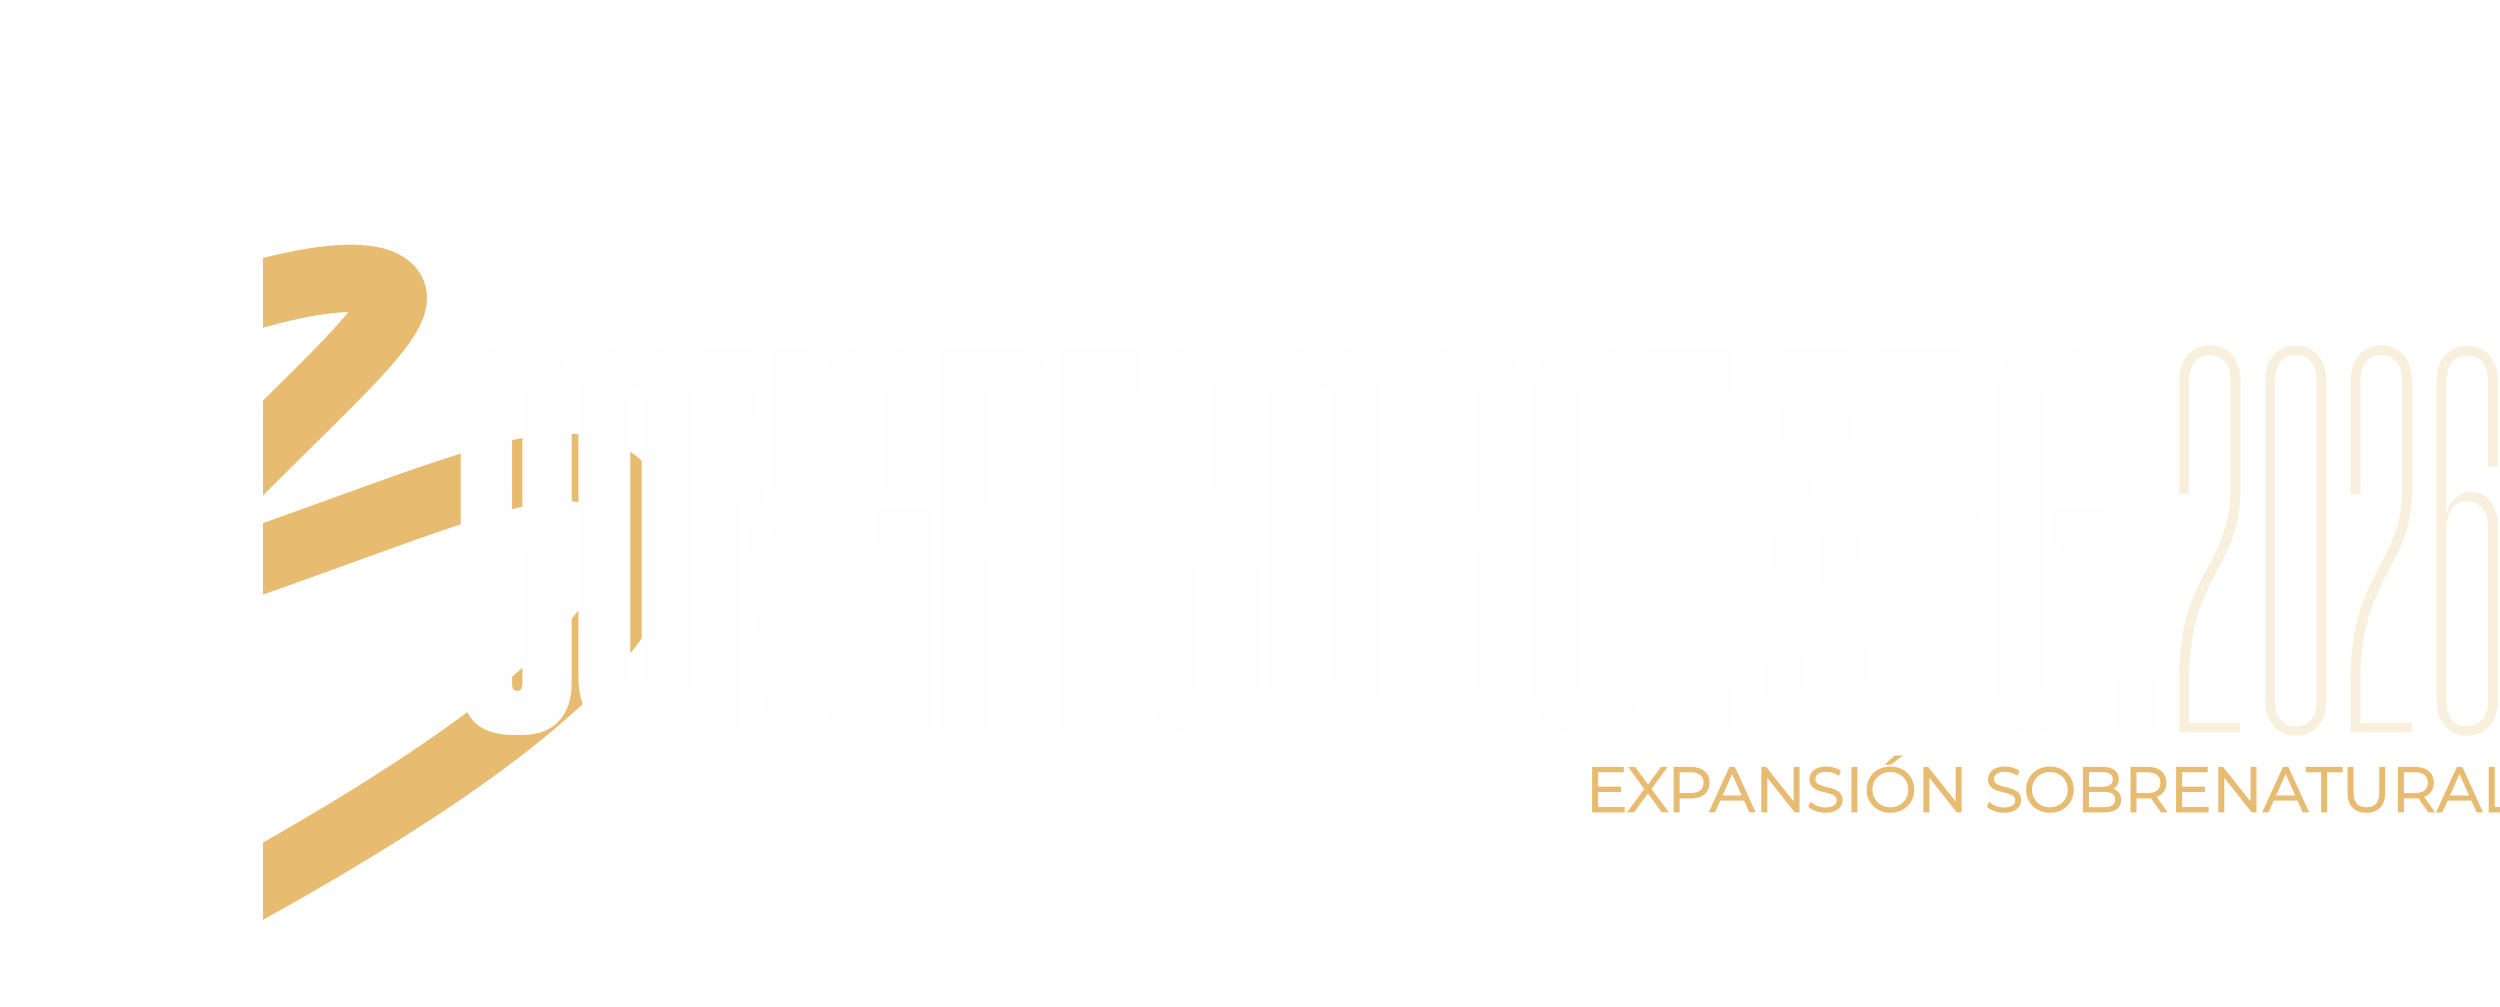
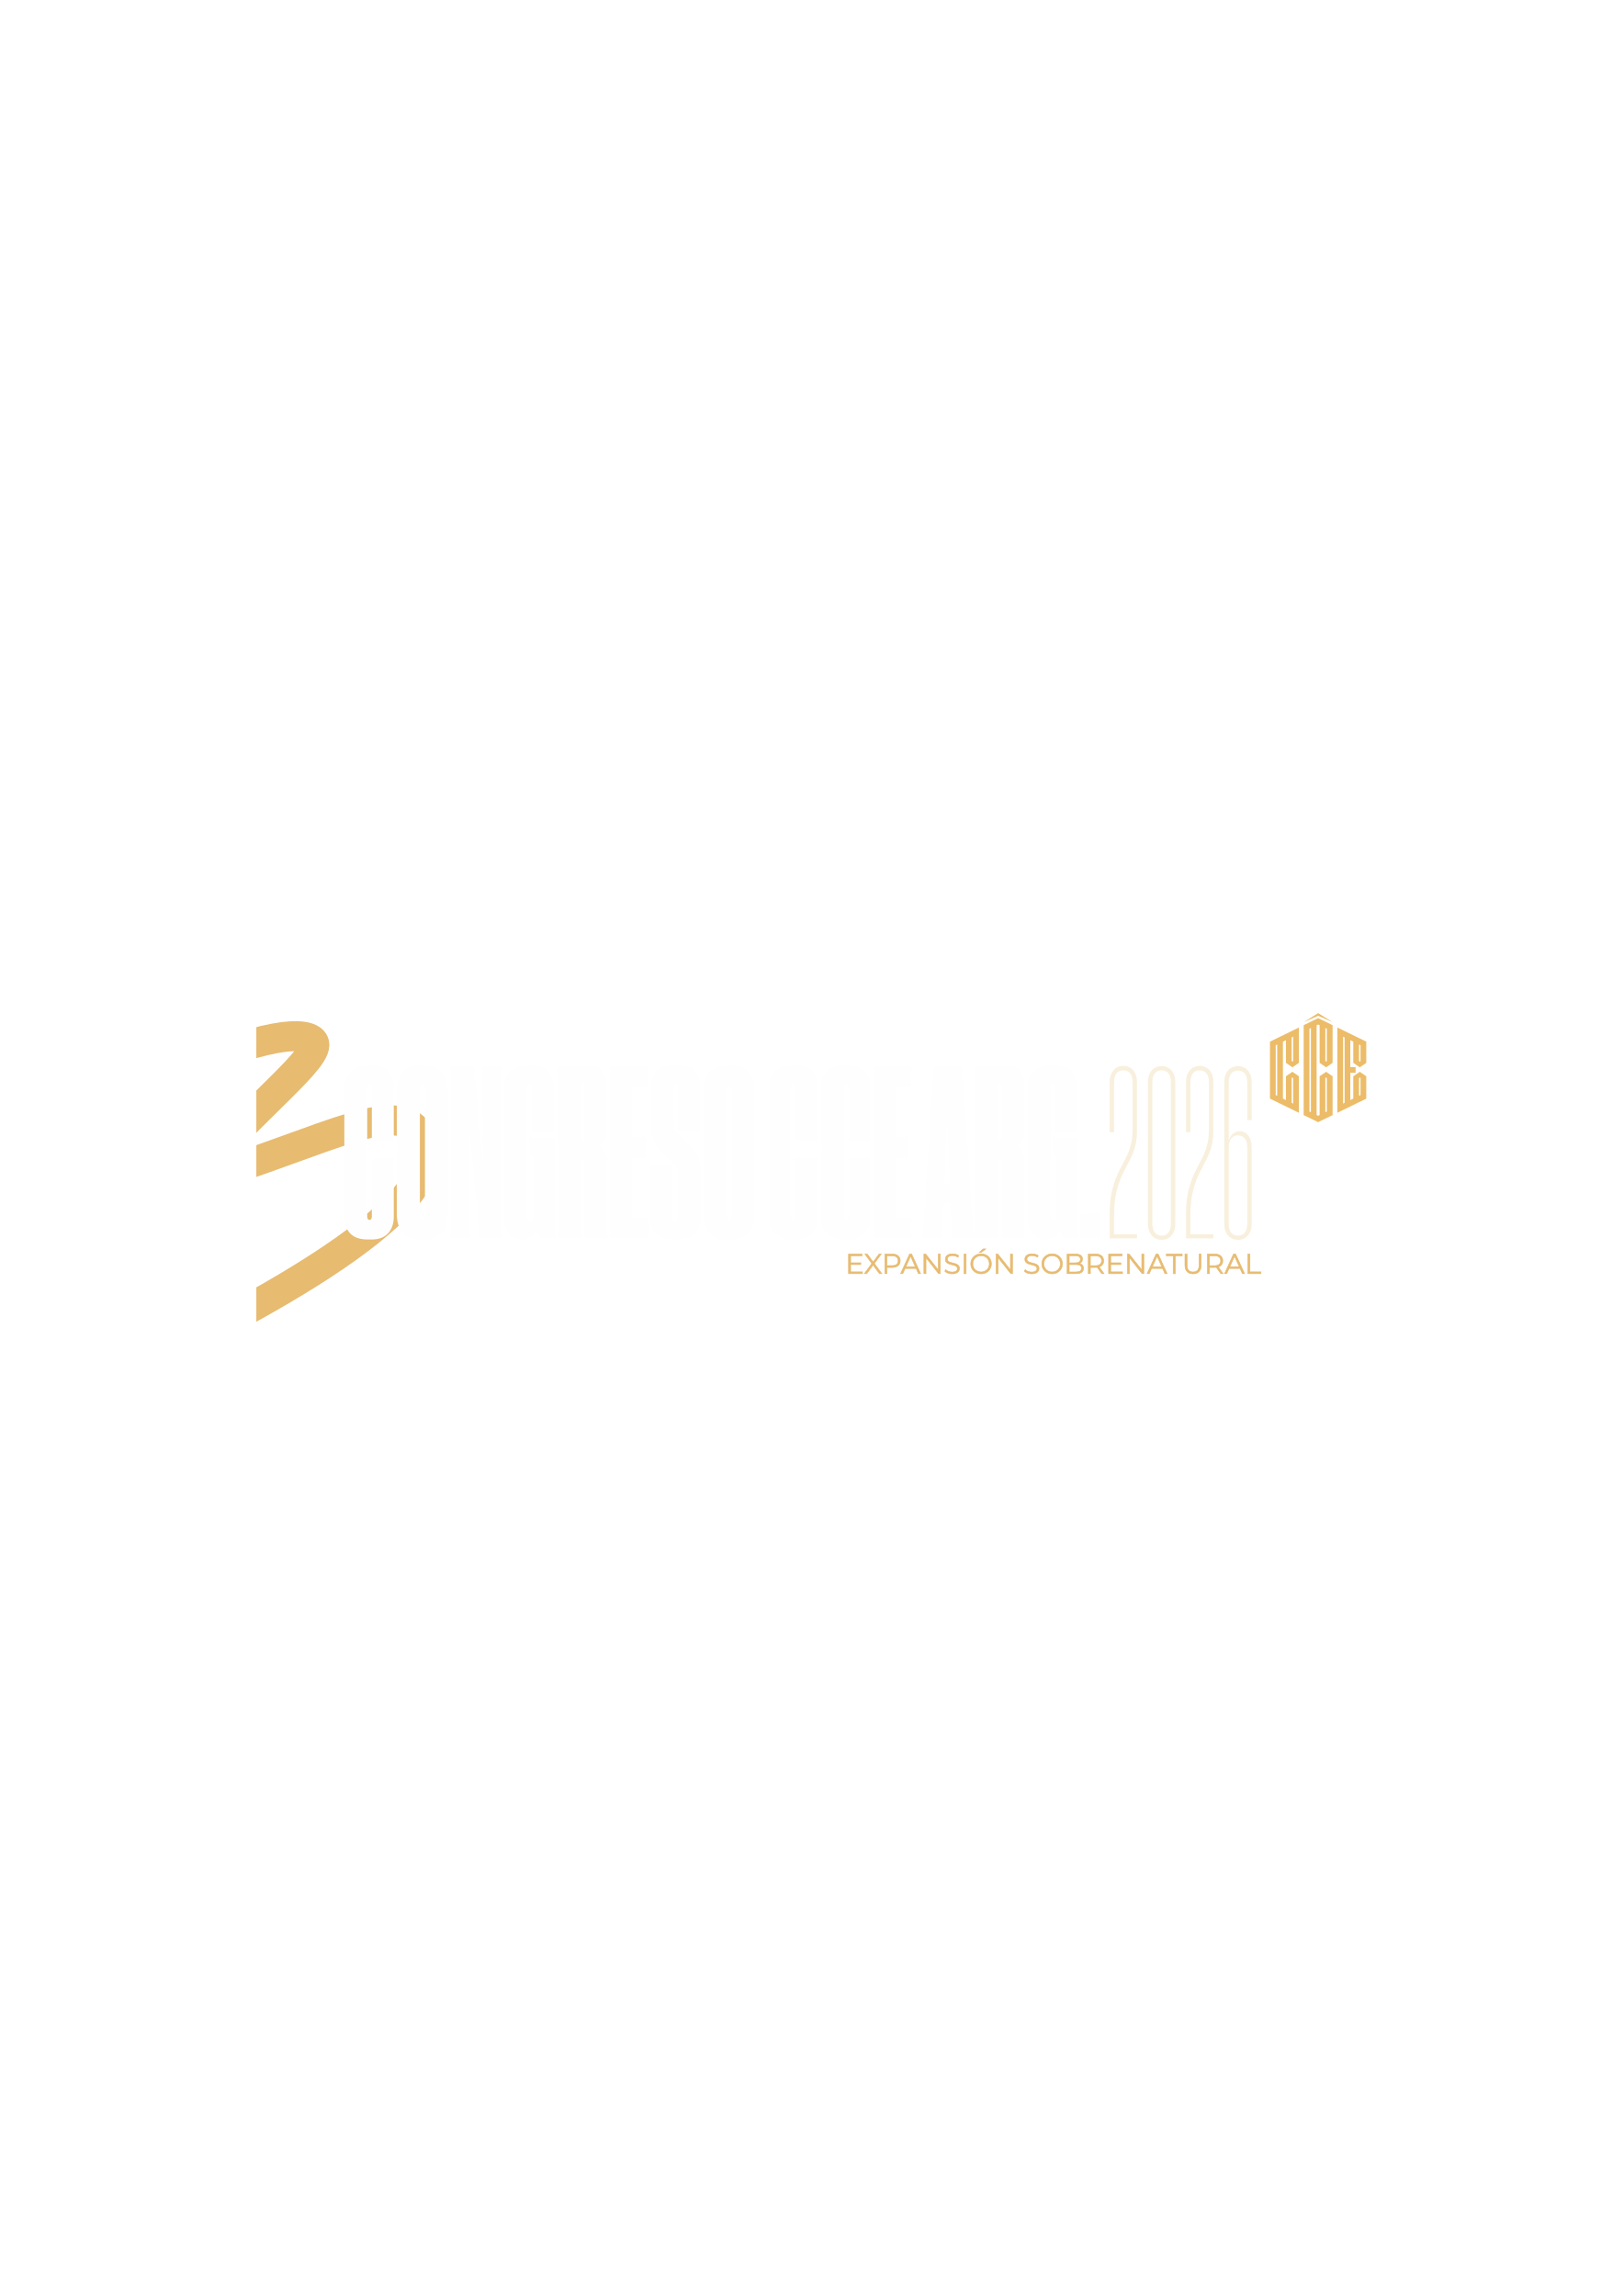
- <svg xmlns="http://www.w3.org/2000/svg" xml:space="preserve" width="100%" height="100%" version="1.1" style="shape-rendering:geometricPrecision; text-rendering:geometricPrecision; image-rendering:optimizeQuality; fill-rule:evenodd; clip-rule:evenodd" viewBox="1800 11800 14400 5800">
+ <svg xmlns="http://www.w3.org/2000/svg" xml:space="preserve" width="210mm" height="297mm" version="1.1" style="shape-rendering:geometricPrecision; text-rendering:geometricPrecision; image-rendering:optimizeQuality; fill-rule:evenodd; clip-rule:evenodd" viewBox="0 0 21000 29700">
  <defs>
    <style type="text/css">
   
    .str0 {stroke:#E7BB70;stroke-width:388.06;stroke-miterlimit:22.926}
    .str1 {stroke:#E7BB70;stroke-width:7.62;stroke-miterlimit:22.926}
    .fil1 {fill:none}
    .fil3 {fill:none;fill-rule:nonzero}
    .fil0 {fill:#FEFEFE;fill-rule:nonzero}
    .fil2 {fill:#E7BB70;fill-rule:nonzero}
    .fil5 {fill:#ECBC68;fill-rule:nonzero}
    .fil4 {fill:#F8F0DD;fill-rule:nonzero}
   
  </style>
    <clipPath id="id0">
      <path d="M3315.17 12217.92l12051.54 0 0 5265.21 -12051.54 0 0 -5265.21z" />
    </clipPath>
  </defs>
  <g id="Capa_x0020_1">
    <path class="fil0" d="M-37584.25 22229.98c-16.25,0 -31.65,-2.9 -46.23,-8.68 -14.57,-5.79 -27.42,-14.01 -38.54,-24.69 -11.13,-10.68 -19.97,-23.48 -26.53,-38.39 -6.57,-14.9 -9.85,-31.37 -9.85,-49.38l0 -0.67c0,-17.36 3.17,-33.48 9.52,-48.4 6.33,-14.9 15.12,-27.8 26.36,-38.71 11.23,-10.9 24.41,-19.41 39.54,-25.53 15.13,-6.12 31.37,-9.17 48.73,-9.17 12.9,0 24.75,1.5 35.54,4.5 10.79,3 20.58,7.18 29.37,12.51 8.79,5.35 16.57,11.74 23.36,19.19 6.79,7.46 12.63,15.63 17.52,24.53l-64.41 37.71c-4.45,-8.45 -9.95,-15.29 -16.52,-20.52 -6.56,-5.23 -15.18,-7.84 -25.86,-7.84 -6.68,0 -12.68,1.33 -18.03,4 -5.33,2.68 -9.9,6.34 -13.68,11.01 -3.78,4.68 -6.73,10.13 -8.84,16.36 -2.12,6.22 -3.17,12.79 -3.17,19.69l0 0.67c0,7.56 1.05,14.51 3.17,20.85 2.11,6.34 5.12,11.8 9.01,16.36 3.89,4.55 8.51,8.12 13.85,10.68 5.34,2.55 11.23,3.83 17.69,3.83 11.12,0 20.02,-2.72 26.69,-8.17 6.68,-5.45 12.46,-12.52 17.36,-21.19l64.41 36.37c-4.9,8.68 -10.68,16.85 -17.36,24.53 -6.67,7.68 -14.51,14.35 -23.52,20.03 -9.02,5.66 -19.25,10.18 -30.71,13.51 -11.46,3.33 -24.41,5.01 -38.87,5.01z" />
    <polygon id="1" class="fil0" points="-37458.77,21991.36 -37259.54,21991.36 -37259.54,22055.44 -37382.01,22055.44 -37382.01,22079.13 -37267.88,22079.13 -37267.88,22135.53 -37382.01,22135.53 -37382.01,22160.89 -37257.87,22160.89 -37257.87,22224.97 -37458.77,22224.97 " />
    <polygon id="2" class="fil0" points="-37236.84,21991.36 -37163.75,21991.36 -37080.66,22094.48 -37080.66,21991.36 -37003.23,21991.36 -37003.23,22224.97 -37072.65,22224.97 -37159.42,22117.17 -37159.42,22224.97 -37236.84,22224.97 " />
    <polygon id="3" class="fil0" points="-36916.79,22057.44 -36985.54,22057.44 -36985.54,21991.36 -36769.95,21991.36 -36769.95,22057.44 -36838.7,22057.44 -36838.7,22224.97 -36916.79,22224.97 " />
    <path id="4" class="fil0" d="M-36640.46 22102.49c9.34,0 16.69,-2 22.02,-6 5.35,-4.01 8.01,-9.57 8.01,-16.69l0 -0.67c0,-7.57 -2.66,-13.18 -8.01,-16.86 -5.33,-3.66 -12.57,-5.5 -21.69,-5.5l-34.04 0 0 45.72 33.71 0zm-111.8 -111.13l114.13 0c20.92,0 38.11,2.39 51.57,7.18 13.45,4.78 24.3,11.29 32.53,19.51 7.13,7.13 12.46,15.14 16.02,24.04 3.57,8.89 5.34,19.35 5.34,31.36l0 0.68c0,17.13 -4.11,31.58 -12.34,43.38 -8.24,11.8 -19.47,21.13 -33.71,28.03l54.4 79.43 -89.11 0 -44.05 -66.75 -0.67 0 -16.02 0 0 66.75 -78.09 0 0 -233.61z" />
    <path id="5" class="fil0" d="M-36391.16 22160.89c7.33,0 14.01,-1.44 20.02,-4.33 6,-2.89 11.13,-6.74 15.35,-11.52 4.22,-4.78 7.46,-10.29 9.68,-16.52 2.22,-6.23 3.33,-12.79 3.33,-19.68l0 -0.67c0,-6.9 -1.16,-13.52 -3.5,-19.86 -2.33,-6.34 -5.62,-11.96 -9.84,-16.86 -4.23,-4.89 -9.35,-8.79 -15.35,-11.68 -6.01,-2.89 -12.8,-4.33 -20.36,-4.33 -7.35,0 -14.02,1.44 -20.03,4.33 -6.01,2.89 -11.12,6.74 -15.34,11.52 -4.24,4.78 -7.46,10.29 -9.68,16.52 -2.24,6.22 -3.35,12.79 -3.35,19.69l0 0.67c0,6.89 1.17,13.51 3.51,19.85 2.34,6.34 5.62,11.96 9.85,16.86 4.22,4.89 9.34,8.79 15.35,11.68 6,2.89 12.79,4.33 20.36,4.33zm-0.67 69.09c-18.03,0 -34.76,-3.12 -50.23,-9.34 -15.46,-6.24 -28.92,-14.81 -40.38,-25.71 -11.46,-10.9 -20.41,-23.75 -26.87,-38.54 -6.44,-14.79 -9.68,-30.65 -9.68,-47.55l0 -0.67c0,-16.91 3.29,-32.76 9.85,-47.56 6.57,-14.8 15.58,-27.7 27.04,-38.71 11.45,-11.02 24.97,-19.69 40.54,-26.04 15.58,-6.33 32.37,-9.5 50.4,-9.5 18.01,0 34.76,3.11 50.22,9.33 15.47,6.24 28.92,14.81 40.38,25.71 11.46,10.9 20.42,23.75 26.86,38.54 6.46,14.8 9.68,30.65 9.68,47.56l0 0.67c0,16.9 -3.28,32.76 -9.84,47.55 -6.56,14.8 -15.57,27.7 -27.03,38.71 -11.46,11.01 -24.97,19.69 -40.55,26.04 -15.57,6.33 -32.38,9.51 -50.39,9.51z" />
    <path id="6" class="fil0" d="M-37584.25 22598.75c-16.25,0 -31.65,-2.89 -46.23,-8.68 -14.57,-5.78 -27.42,-14.01 -38.54,-24.69 -11.13,-10.68 -19.97,-23.47 -26.53,-38.38 -6.57,-14.91 -9.85,-31.37 -9.85,-49.39l0 -0.67c0,-17.36 3.17,-33.48 9.52,-48.39 6.33,-14.91 15.12,-27.81 26.36,-38.72 11.23,-10.9 24.41,-19.41 39.54,-25.52 15.13,-6.13 31.37,-9.18 48.73,-9.18 12.9,0 24.75,1.5 35.54,4.5 10.79,3.01 20.58,7.18 29.37,12.52 8.79,5.34 16.57,11.74 23.36,19.18 6.79,7.46 12.63,15.64 17.52,24.54l-64.41 37.71c-4.45,-8.46 -9.95,-15.29 -16.52,-20.53 -6.56,-5.22 -15.18,-7.84 -25.86,-7.84 -6.68,0 -12.68,1.33 -18.03,4.01 -5.33,2.67 -9.9,6.33 -13.68,11.01 -3.78,4.67 -6.73,10.13 -8.84,16.35 -2.12,6.23 -3.17,12.79 -3.17,19.69l0 0.67c0,7.57 1.05,14.51 3.17,20.86 2.11,6.34 5.12,11.79 9.01,16.35 3.89,4.56 8.51,8.12 13.85,10.68 5.34,2.56 11.23,3.84 17.69,3.84 11.12,0 20.02,-2.73 26.69,-8.18 6.68,-5.45 12.46,-12.51 17.36,-21.19l64.41 36.37c-4.9,8.68 -10.68,16.86 -17.36,24.54 -6.67,7.67 -14.51,14.35 -23.52,20.02 -9.02,5.67 -19.25,10.18 -30.71,13.52 -11.46,3.33 -24.41,5 -38.87,5z" />
    <path id="7" class="fil0" d="M-37346.97 22471.27c9.34,0 16.69,-2.01 22.02,-6.01 5.35,-4 8.01,-9.57 8.01,-16.69l0 -0.67c0,-7.56 -2.66,-13.18 -8.01,-16.85 -5.33,-3.66 -12.57,-5.51 -21.69,-5.51l-34.04 0 0 45.73 33.71 0zm-111.8 -111.14l114.13 0c20.92,0 38.11,2.4 51.57,7.18 13.45,4.79 24.3,11.29 32.53,19.52 7.13,7.13 12.46,15.13 16.02,24.03 3.57,8.9 5.34,19.36 5.34,31.37l0 0.67c0,17.14 -4.11,31.59 -12.34,43.39 -8.24,11.79 -19.47,21.13 -33.71,28.02l54.4 79.44 -89.11 0 -44.05 -66.75 -0.67 0 -16.02 0 0 66.75 -78.09 0 0 -233.62z" />
    <polygon id="8" class="fil0" points="-37219.49,22360.13 -37141.39,22360.13 -37141.39,22593.75 -37219.49,22593.75 " />
    <path id="9" class="fil0" d="M-37013.58 22598.08c-23.81,0 -46,-3.27 -66.58,-9.84 -20.58,-6.56 -38.32,-16.41 -53.22,-29.54l41.71 -49.72c12.68,9.79 26.03,16.79 40.05,21.02 14.01,4.23 27.92,6.34 41.72,6.34 7.11,0 12.23,-0.89 15.35,-2.67 3.11,-1.78 4.67,-4.22 4.67,-7.33l0 -0.68c0,-3.33 -2.29,-6.11 -6.84,-8.34 -4.57,-2.23 -13.07,-4.56 -25.53,-7.01 -13.13,-2.66 -25.65,-5.78 -37.55,-9.34 -11.9,-3.56 -22.36,-8.13 -31.37,-13.68 -9.01,-5.57 -16.18,-12.52 -21.53,-20.86 -5.33,-8.35 -8,-18.75 -8,-31.21l0 -0.67c0,-11.12 2.17,-21.47 6.5,-31.04 4.35,-9.55 10.68,-17.9 19.03,-25.02 8.34,-7.13 18.69,-12.68 31.03,-16.68 12.35,-4.01 26.53,-6.02 42.56,-6.02 22.69,0 42.54,2.67 59.56,8.02 17.03,5.33 32.32,13.34 45.89,24.02l-38.04 52.74c-11.12,-8.02 -22.86,-13.86 -35.21,-17.53 -12.35,-3.67 -23.98,-5.5 -34.88,-5.5 -5.78,0 -10.07,0.89 -12.85,2.67 -2.78,1.77 -4.17,4.11 -4.17,7.01l0 0.67c0,1.55 0.45,3 1.34,4.33 0.89,1.33 2.5,2.61 4.83,3.83 2.35,1.23 5.51,2.4 9.52,3.52 4.01,1.11 9.12,2.22 15.35,3.33 14.91,2.67 28.48,5.89 40.71,9.68 12.24,3.78 22.75,8.62 31.54,14.51 8.79,5.9 15.58,12.96 20.36,21.2 4.78,8.23 7.18,18.24 7.18,30.03l0 0.67c0,12.24 -2.46,23.25 -7.35,33.04 -4.89,9.79 -11.79,18.07 -20.69,24.86 -8.9,6.79 -19.75,12.02 -32.54,15.69 -12.79,3.67 -26.97,5.5 -42.55,5.5z" />
    <polygon id="10" class="fil0" points="-36832.69,22426.21 -36901.44,22426.21 -36901.44,22360.13 -36685.85,22360.13 -36685.85,22426.21 -36754.6,22426.21 -36754.6,22593.75 -36832.69,22593.75 " />
    <polygon id="11" class="fil0" points="-36667.5,22360.13 -36589.4,22360.13 -36589.4,22593.75 -36667.5,22593.75 " />
    <path id="12" class="fil0" d="M-36421.21 22506.98l-21.35 -56.73 -21.36 56.73 42.71 0zm-59.4 -148.52l77.43 0 98.45 235.29 -84.77 0 -12.35 -31.37 -81.77 0 -12.01 31.37 -83.43 0 98.45 -235.29z" />
    <polygon id="13" class="fil0" points="-36295.05,22360.13 -36221.97,22360.13 -36138.87,22463.26 -36138.87,22360.13 -36061.44,22360.13 -36061.44,22593.75 -36130.87,22593.75 -36217.63,22485.95 -36217.63,22593.75 -36295.05,22593.75 " />
    <path id="14" class="fil0" d="M-35912.26 22529.67c7.34,0 14.01,-1.44 20.02,-4.34 6.01,-2.89 11.13,-6.73 15.35,-11.52 4.23,-4.78 7.46,-10.29 9.68,-16.51 2.23,-6.24 3.34,-12.79 3.34,-19.69l0 -0.67c0,-6.9 -1.16,-13.51 -3.51,-19.86 -2.33,-6.33 -5.61,-11.96 -9.84,-16.85 -4.23,-4.9 -9.34,-8.79 -15.35,-11.68 -6.01,-2.9 -12.79,-4.34 -20.36,-4.34 -7.35,0 -14.01,1.44 -20.03,4.34 -6,2.89 -11.12,6.73 -15.34,11.52 -4.23,4.77 -7.46,10.29 -9.68,16.51 -2.23,6.23 -3.34,12.79 -3.34,19.69l0 0.67c0,6.9 1.17,13.51 3.5,19.86 2.34,6.33 5.63,11.96 9.85,16.85 4.22,4.9 9.35,8.79 15.35,11.68 6.01,2.9 12.8,4.34 20.36,4.34zm-0.67 69.08c-18.02,0 -34.76,-3.11 -50.22,-9.34 -15.47,-6.23 -28.93,-14.8 -40.39,-25.7 -11.45,-10.9 -20.41,-23.75 -26.86,-38.55 -6.45,-14.79 -9.68,-30.64 -9.68,-47.55l0 -0.67c0,-16.9 3.28,-32.76 9.85,-47.55 6.56,-14.81 15.57,-27.71 27.03,-38.72 11.45,-11.02 24.97,-19.69 40.55,-26.03 15.57,-6.34 32.37,-9.51 50.39,-9.51 18.02,0 34.76,3.11 50.23,9.34 15.46,6.23 28.91,14.8 40.37,25.7 11.46,10.9 20.42,23.75 26.87,38.55 6.45,14.79 9.68,30.64 9.68,47.55l0 0.67c0,16.91 -3.29,32.76 -9.84,47.55 -6.57,14.81 -15.58,27.71 -27.04,38.72 -11.46,11.01 -24.97,19.69 -40.54,26.03 -15.58,6.34 -32.38,9.51 -50.4,9.51z" />
    <polygon id="15" class="fil0" points="-37700.06,22728.91 -37500.83,22728.91 -37500.83,22792.99 -37623.3,22792.99 -37623.3,22816.68 -37509.17,22816.68 -37509.17,22873.08 -37623.3,22873.08 -37623.3,22898.44 -37499.16,22898.44 -37499.16,22962.52 -37700.06,22962.52 " />
    <path id="16" class="fil0" d="M-37377.68 22966.85c-23.81,0 -46,-3.27 -66.58,-9.83 -20.58,-6.57 -38.32,-16.42 -53.23,-29.54l41.72 -49.73c12.68,9.79 26.03,16.8 40.05,21.02 14.01,4.24 27.92,6.35 41.72,6.35 7.11,0 12.23,-0.89 15.35,-2.67 3.11,-1.79 4.67,-4.23 4.67,-7.34l0 -0.67c0,-3.33 -2.29,-6.12 -6.84,-8.35 -4.57,-2.22 -13.07,-4.55 -25.53,-7 -13.13,-2.67 -25.65,-5.79 -37.55,-9.34 -11.9,-3.57 -22.36,-8.13 -31.37,-13.69 -9.01,-5.56 -16.18,-12.52 -21.53,-20.85 -5.33,-8.35 -8,-18.75 -8,-31.21l0 -0.67c0,-11.12 2.17,-21.47 6.5,-31.04 4.35,-9.56 10.68,-17.91 19.03,-25.02 8.34,-7.13 18.69,-12.69 31.03,-16.69 12.35,-4 26.53,-6.02 42.56,-6.02 22.69,0 42.54,2.68 59.56,8.02 17.03,5.34 32.32,13.34 45.89,24.02l-38.04 52.74c-11.12,-8.02 -22.86,-13.85 -35.21,-17.52 -12.35,-3.68 -23.98,-5.51 -34.88,-5.51 -5.78,0 -10.07,0.89 -12.85,2.67 -2.78,1.77 -4.17,4.12 -4.17,7.01l0 0.67c0,1.55 0.45,3 1.34,4.33 0.89,1.34 2.5,2.62 4.83,3.84 2.35,1.23 5.51,2.39 9.52,3.51 4.01,1.11 9.12,2.22 15.35,3.33 14.91,2.68 28.48,5.9 40.71,9.68 12.24,3.79 22.75,8.62 31.54,14.52 8.79,5.89 15.58,12.96 20.36,21.2 4.78,8.22 7.18,18.23 7.18,30.02l0 0.67c0,12.24 -2.46,23.25 -7.35,33.04 -4.89,9.79 -11.79,18.08 -20.69,24.87 -8.9,6.78 -19.75,12.02 -32.54,15.68 -12.79,3.67 -26.97,5.5 -42.55,5.5z" />
    <path id="17" class="fil0" d="M-37157.41 22843.38c10.01,0 18.08,-2.17 24.2,-6.51 6.11,-4.34 9.17,-10.73 9.17,-19.19l0 -0.67c0,-8.45 -2.89,-14.84 -8.67,-19.19 -5.79,-4.33 -13.91,-6.5 -24.37,-6.5l-21.36 0 0 52.06 21.03 0zm-99.12 -114.47l105.13 0c15.57,0 29.76,1.72 42.55,5.17 12.79,3.45 23.75,8.62 32.87,15.52 9.13,6.89 16.24,15.57 21.36,26.03 5.11,10.46 7.67,22.58 7.67,36.37l0 0.67c0,14.02 -2.56,26.43 -7.67,37.22 -5.12,10.79 -12.34,19.86 -21.69,27.19 -9.35,7.35 -20.53,12.85 -33.54,16.53 -13.02,3.66 -27.43,5.5 -43.22,5.5l-25.37 0 0 63.41 -78.09 0 0 -233.61z" />
    <polygon id="18" class="fil0" points="-37030.25,22728.91 -36831.02,22728.91 -36831.02,22792.99 -36953.49,22792.99 -36953.49,22816.68 -36839.36,22816.68 -36839.36,22873.08 -36953.49,22873.08 -36953.49,22898.44 -36829.35,22898.44 -36829.35,22962.52 -37030.25,22962.52 " />
    <path id="19" class="fil0" d="M-36696.52 22840.04c9.34,0 16.69,-2 22.02,-6.01 5.35,-4 8.01,-9.56 8.01,-16.68l0 -0.67c0,-7.57 -2.66,-13.18 -8.01,-16.86 -5.33,-3.66 -12.57,-5.5 -21.69,-5.5l-34.04 0 0 45.72 33.71 0zm-111.8 -111.13l114.13 0c20.92,0 38.11,2.39 51.57,7.18 13.45,4.78 24.3,11.29 32.53,19.51 7.13,7.13 12.46,15.14 16.02,24.03 3.57,8.9 5.34,19.36 5.34,31.37l0 0.67c0,17.14 -4.11,31.59 -12.34,43.39 -8.24,11.79 -19.47,21.13 -33.71,28.03l54.4 79.43 -89.11 0 -44.05 -66.75 -0.67 0 -16.02 0 0 66.75 -78.09 0 0 -233.61z" />
    <path id="20" class="fil0" d="M-36428.88 22875.75l-21.35 -56.73 -21.35 56.73 42.7 0zm-59.4 -148.51l77.43 0 98.45 235.28 -84.77 0 -12.35 -31.37 -81.76 0 -12.01 31.37 -83.44 0 98.45 -235.28z" />
    <polygon id="21" class="fil0" points="-36302.72,22728.91 -36229.64,22728.91 -36146.54,22832.03 -36146.54,22728.91 -36069.11,22728.91 -36069.11,22962.52 -36138.53,22962.52 -36225.3,22854.72 -36225.3,22962.52 -36302.72,22962.52 " />
    <polygon id="22" class="fil0" points="-36049.75,22907.79 -35943.96,22792.99 -36045.75,22792.99 -36045.75,22728.91 -35831.82,22728.91 -35831.82,22783.64 -35937.62,22898.44 -35831.82,22898.44 -35831.82,22962.52 -36049.75,22962.52 " />
    <path id="23" class="fil0" d="M-35671.97 22875.75l-21.35 -56.73 -21.36 56.73 42.71 0zm-59.4 -148.51l77.43 0 98.45 235.28 -84.77 0 -12.35 -31.37 -81.77 0 -12.01 31.37 -83.43 0 98.45 -235.28z" />
    <g id="_1433881542224">
      <g>
   </g>
      <g style="clip-path:url(#id0)">
        <g id="_1433881484240">
          <path class="fil1 str0" d="M2023.79 13978.48c1441.51,-659.44 1952.94,-629.89 2031.58,-500.86 114.26,187.46 -756.1,821.59 -1607.5,1827.81 1875.21,-572.64 2762.45,-1174.02 3025.6,-545.56 378.55,904.03 -2545.71,2358.4 -3901.11,3009.91" />
        </g>
      </g>
      <polygon class="fil1" points="3315.17,12217.92 15366.71,12217.92 15366.71,17483.13 3315.17,17483.13 " />
      <polygon class="fil2" points="11001.45,16452.34 11001.45,16357.86 11132.98,16357.86 11132.98,16334.97 11001.45,16334.97 11001.45,16244.5 11148.96,16244.5 11148.96,16221.25 10974.55,16221.25 10974.55,16475.59 11154.42,16475.59 11154.42,16452.34 " />
      <polygon id="1" class="fil2" points="11405.12,16475.59 11308.11,16344.06 11398.22,16221.25 11369.15,16221.25 11292.85,16325.17 11216.18,16221.25 11185.29,16221.25 11275.77,16344.78 11179.12,16475.59 11210.01,16475.59 11291.76,16363.68 11373.88,16475.59 " />
      <path id="2" class="fil2" d="M11539.21 16221.25l-95.21 0 0 254.34 26.89 0 0 -80.3 68.32 0c64.66,0 103.91,-32.7 103.91,-86.84 0,-54.5 -39.25,-87.2 -103.91,-87.2zm-0.74 150.43l-67.58 0 0 -127.18 67.58 0c50.87,0 77.77,23.25 77.77,63.95 0,39.97 -26.9,63.23 -77.77,63.23z" />
      <path id="3" class="fil2" d="M11878.56 16475.59l28.35 0 -116.28 -254.34 -26.52 0 -116.27 254.34 27.98 0 30.52 -67.94 141.71 0 30.51 67.94zm-162.41 -89.75l61.04 -136.61 61.05 136.61 -122.09 0z" />
      <polygon id="4" class="fil2" points="12135.1,16221.25 12135.1,16427.63 11971.23,16221.25 11949.06,16221.25 11949.06,16475.59 11975.95,16475.59 11975.95,16269.2 12139.46,16475.59 12161.62,16475.59 12161.62,16221.25 " />
      <path id="5" class="fil2" d="M12314.6 16477.77c65.04,0 94.83,-31.98 94.83,-69.4 0,-92.65 -156.61,-50.51 -156.61,-120.27 0,-25.43 20.72,-46.14 67.22,-46.14 22.53,0 47.97,6.91 69.77,21.07l9.09 -21.43c-20.35,-14.17 -50.15,-22.53 -78.86,-22.53 -64.68,0 -93.74,32.34 -93.74,69.76 0,94.11 156.6,51.23 156.6,120.99 0,25.07 -20.71,45.06 -68.3,45.06 -33.43,0 -65.77,-13.08 -83.94,-30.89l-10.54 20.71c18.9,19.63 56.32,33.07 94.48,33.07z" />
      <polygon id="6" class="fil2" points="12467.93,16475.59 12494.82,16475.59 12494.82,16221.25 12467.93,16221.25 " />
      <path id="7" class="fil2" d="M12665.23 16200.53l25.43 0 58.86 -45.05 -34.51 0 -49.78 45.05zm23.62 277.24c76.3,0 133.35,-54.87 133.35,-129.35 0,-74.49 -57.05,-129.35 -133.35,-129.35 -77.03,0 -133.71,55.23 -133.71,129.35 0,74.12 56.68,129.35 133.71,129.35zm0 -23.98c-61.41,0 -107.19,-44.69 -107.19,-105.37 0,-60.68 45.78,-105.37 107.19,-105.37 61.04,0 106.45,44.69 106.45,105.37 0,60.68 -45.41,105.37 -106.45,105.37z" />
      <polygon id="8" class="fil2" points="13068.54,16221.25 13068.54,16427.63 12904.67,16221.25 12882.5,16221.25 12882.5,16475.59 12909.4,16475.59 12909.4,16269.2 13072.91,16475.59 13095.07,16475.59 13095.07,16221.25 " />
      <path id="9" class="fil2" d="M13343.24 16477.77c65.04,0 94.84,-31.98 94.84,-69.4 0,-92.65 -156.61,-50.51 -156.61,-120.27 0,-25.43 20.71,-46.14 67.22,-46.14 22.53,0 47.96,6.91 69.76,21.07l9.09 -21.43c-20.35,-14.17 -50.15,-22.53 -78.85,-22.53 -64.68,0 -93.75,32.34 -93.75,69.76 0,94.11 156.6,51.23 156.6,120.99 0,25.07 -20.71,45.06 -68.3,45.06 -33.43,0 -65.77,-13.08 -83.93,-30.89l-10.54 20.71c18.89,19.63 56.32,33.07 94.47,33.07z" />
      <path id="10" class="fil2" d="M13607.76 16477.77c76.3,0 133.35,-54.87 133.35,-129.35 0,-74.49 -57.05,-129.35 -133.35,-129.35 -77.03,0 -133.71,55.23 -133.71,129.35 0,74.12 56.68,129.35 133.71,129.35zm0 -23.98c-61.4,0 -107.19,-44.69 -107.19,-105.37 0,-60.68 45.79,-105.37 107.19,-105.37 61.05,0 106.46,44.69 106.46,105.37 0,60.68 -45.41,105.37 -106.46,105.37z" />
      <path id="11" class="fil2" d="M13961.66 16344.42c23.25,-9.45 38.88,-28.7 38.88,-57.77 0,-41.42 -32.7,-65.4 -89.38,-65.4l-109.74 0 0 254.34 117 0c63.59,0 95.56,-24.71 95.56,-67.94 0,-34.52 -19.62,-55.96 -52.32,-63.23zm-52.33 -101.01c40.7,0 64.32,15.63 64.32,46.14 0,30.53 -23.62,46.15 -64.32,46.15l-81.02 0 0 -92.29 81.02 0zm8.72 210.02l-89.74 0 0 -95.57 89.74 0c44.7,0 69.05,14.54 69.05,47.61 0,33.42 -24.35,47.96 -69.05,47.96z" />
      <path id="12" class="fil2" d="M14278.5 16475.59l-62.13 -87.2c37.06,-11.99 58.14,-39.97 58.14,-79.94 0,-54.5 -39.25,-87.2 -103.92,-87.2l-95.2 0 0 254.34 26.89 0 0 -80.66 68.31 0c7.27,0 13.8,-0.36 20.34,-1.09l58.14 81.75 29.43 0zm-108.64 -103.55l-67.58 0 0 -127.54 67.58 0c50.87,0 77.76,23.25 77.76,63.95 0,39.97 -26.89,63.59 -77.76,63.59z" />
      <polygon id="13" class="fil2" points="14364.98,16452.34 14364.98,16357.86 14496.51,16357.86 14496.51,16334.97 14364.98,16334.97 14364.98,16244.5 14512.49,16244.5 14512.49,16221.25 14338.08,16221.25 14338.08,16475.59 14517.95,16475.59 14517.95,16452.34 " />
      <polygon id="14" class="fil2" points="14767.2,16221.25 14767.2,16427.63 14603.33,16221.25 14581.16,16221.25 14581.16,16475.59 14608.06,16475.59 14608.06,16269.2 14771.57,16475.59 14793.73,16475.59 14793.73,16221.25 " />
      <path id="15" class="fil2" d="M15066.6 16475.59l28.35 0 -116.28 -254.34 -26.52 0 -116.27 254.34 27.98 0 30.52 -67.94 141.71 0 30.51 67.94zm-162.41 -89.75l61.04 -136.61 61.05 136.61 -122.09 0z" />
      <polygon id="16" class="fil2" points="15173.8,16475.59 15200.69,16475.59 15200.69,16244.5 15290.07,16244.5 15290.07,16221.25 15084.41,16221.25 15084.41,16244.5 15173.8,16244.5 " />
      <path id="17" class="fil2" d="M15430.32 16477.77c65.04,0 104.28,-37.79 104.28,-110.82l0 -145.7 -26.16 0 0 144.61c0,60.32 -28.34,87.93 -78.12,87.93 -49.41,0 -77.76,-27.61 -77.76,-87.93l0 -144.61 -26.88 0 0 145.7c0,73.03 39.6,110.82 104.64,110.82z" />
      <path id="18" class="fil2" d="M15818.74 16475.59l-62.13 -87.2c37.05,-11.99 58.13,-39.97 58.13,-79.94 0,-54.5 -39.24,-87.2 -103.91,-87.2l-95.21 0 0 254.34 26.9 0 0 -80.66 68.31 0c7.26,0 13.8,-0.36 20.34,-1.09l58.14 81.75 29.43 0zm-108.64 -103.55l-67.58 0 0 -127.54 67.58 0c50.86,0 77.76,23.25 77.76,63.95 0,39.97 -26.9,63.59 -77.76,63.59z" />
      <path id="19" class="fil2" d="M16068.35 16475.59l28.35 0 -116.28 -254.34 -26.52 0 -116.27 254.34 27.98 0 30.52 -67.94 141.7 0 30.52 67.94zm-162.42 -89.75l61.05 -136.61 61.05 136.61 -122.1 0z" />
      <polygon id="20" class="fil2" points="16138.85,16475.59 16308.17,16475.59 16308.17,16452.34 16165.74,16452.34 16165.74,16221.25 16138.85,16221.25 " />
      <polygon id="21" class="fil3 str1" points="11001.45,16452.34 11001.45,16357.86 11132.98,16357.86 11132.98,16334.97 11001.45,16334.97 11001.45,16244.5 11148.96,16244.5 11148.96,16221.25 10974.55,16221.25 10974.55,16475.59 11154.42,16475.59 11154.42,16452.34 " />
      <polygon id="22" class="fil3 str1" points="11405.12,16475.59 11308.11,16344.06 11398.22,16221.25 11369.15,16221.25 11292.85,16325.17 11216.18,16221.25 11185.29,16221.25 11275.77,16344.78 11179.12,16475.59 11210.01,16475.59 11291.76,16363.68 11373.88,16475.59 " />
      <path id="23" class="fil3 str1" d="M11539.21 16221.25l-95.21 0 0 254.34 26.89 0 0 -80.3 68.32 0c64.66,0 103.91,-32.7 103.91,-86.84 0,-54.5 -39.25,-87.2 -103.91,-87.2zm-0.74 150.43l-67.58 0 0 -127.18 67.58 0c50.87,0 77.77,23.25 77.77,63.95 0,39.97 -26.9,63.23 -77.77,63.23z" />
      <path id="24" class="fil3 str1" d="M11878.56 16475.59l28.35 0 -116.28 -254.34 -26.52 0 -116.27 254.34 27.98 0 30.52 -67.94 141.71 0 30.51 67.94zm-162.41 -89.75l61.04 -136.61 61.05 136.61 -122.09 0z" />
      <polygon id="25" class="fil3 str1" points="12135.1,16221.25 12135.1,16427.63 11971.23,16221.25 11949.06,16221.25 11949.06,16475.59 11975.95,16475.59 11975.95,16269.2 12139.46,16475.59 12161.62,16475.59 12161.62,16221.25 " />
      <path id="26" class="fil3 str1" d="M12314.6 16477.77c65.04,0 94.83,-31.98 94.83,-69.4 0,-92.65 -156.61,-50.51 -156.61,-120.27 0,-25.43 20.72,-46.14 67.22,-46.14 22.53,0 47.97,6.91 69.77,21.07l9.09 -21.43c-20.35,-14.17 -50.15,-22.53 -78.86,-22.53 -64.68,0 -93.74,32.34 -93.74,69.76 0,94.11 156.6,51.23 156.6,120.99 0,25.07 -20.71,45.06 -68.3,45.06 -33.43,0 -65.77,-13.08 -83.94,-30.89l-10.54 20.71c18.9,19.63 56.32,33.07 94.48,33.07z" />
      <polygon id="27" class="fil3 str1" points="12467.93,16475.59 12494.82,16475.59 12494.82,16221.25 12467.93,16221.25 " />
      <path id="28" class="fil3 str1" d="M12665.23 16200.53l25.43 0 58.86 -45.05 -34.51 0 -49.78 45.05zm23.62 277.24c76.3,0 133.35,-54.87 133.35,-129.35 0,-74.49 -57.05,-129.35 -133.35,-129.35 -77.03,0 -133.71,55.23 -133.71,129.35 0,74.12 56.68,129.35 133.71,129.35zm0 -23.98c-61.41,0 -107.19,-44.69 -107.19,-105.37 0,-60.68 45.78,-105.37 107.19,-105.37 61.04,0 106.45,44.69 106.45,105.37 0,60.68 -45.41,105.37 -106.45,105.37z" />
      <polygon id="29" class="fil3 str1" points="13068.54,16221.25 13068.54,16427.63 12904.67,16221.25 12882.5,16221.25 12882.5,16475.59 12909.4,16475.59 12909.4,16269.2 13072.91,16475.59 13095.07,16475.59 13095.07,16221.25 " />
      <path id="30" class="fil3 str1" d="M13343.24 16477.77c65.04,0 94.84,-31.98 94.84,-69.4 0,-92.65 -156.61,-50.51 -156.61,-120.27 0,-25.43 20.71,-46.14 67.22,-46.14 22.53,0 47.96,6.91 69.76,21.07l9.09 -21.43c-20.35,-14.17 -50.15,-22.53 -78.85,-22.53 -64.68,0 -93.75,32.34 -93.75,69.76 0,94.11 156.6,51.23 156.6,120.99 0,25.07 -20.71,45.06 -68.3,45.06 -33.43,0 -65.77,-13.08 -83.93,-30.89l-10.54 20.71c18.89,19.63 56.32,33.07 94.47,33.07z" />
      <path id="31" class="fil3 str1" d="M13607.76 16477.77c76.3,0 133.35,-54.87 133.35,-129.35 0,-74.49 -57.05,-129.35 -133.35,-129.35 -77.03,0 -133.71,55.23 -133.71,129.35 0,74.12 56.68,129.35 133.71,129.35zm0 -23.98c-61.4,0 -107.19,-44.69 -107.19,-105.37 0,-60.68 45.79,-105.37 107.19,-105.37 61.05,0 106.46,44.69 106.46,105.37 0,60.68 -45.41,105.37 -106.46,105.37z" />
      <path id="32" class="fil3 str1" d="M13961.66 16344.42c23.25,-9.45 38.88,-28.7 38.88,-57.77 0,-41.42 -32.7,-65.4 -89.38,-65.4l-109.74 0 0 254.34 117 0c63.59,0 95.56,-24.71 95.56,-67.94 0,-34.52 -19.62,-55.96 -52.32,-63.23zm-52.33 -101.01c40.7,0 64.32,15.63 64.32,46.14 0,30.53 -23.62,46.15 -64.32,46.15l-81.02 0 0 -92.29 81.02 0zm8.72 210.02l-89.74 0 0 -95.57 89.74 0c44.7,0 69.05,14.54 69.05,47.61 0,33.42 -24.35,47.96 -69.05,47.96z" />
      <path id="33" class="fil3 str1" d="M14278.5 16475.59l-62.13 -87.2c37.06,-11.99 58.14,-39.97 58.14,-79.94 0,-54.5 -39.25,-87.2 -103.92,-87.2l-95.2 0 0 254.34 26.89 0 0 -80.66 68.31 0c7.27,0 13.8,-0.36 20.34,-1.09l58.14 81.75 29.43 0zm-108.64 -103.55l-67.58 0 0 -127.54 67.58 0c50.87,0 77.76,23.25 77.76,63.95 0,39.97 -26.89,63.59 -77.76,63.59z" />
      <polygon id="34" class="fil3 str1" points="14364.98,16452.34 14364.98,16357.86 14496.51,16357.86 14496.51,16334.97 14364.98,16334.97 14364.98,16244.5 14512.49,16244.5 14512.49,16221.25 14338.08,16221.25 14338.08,16475.59 14517.95,16475.59 14517.95,16452.34 " />
      <polygon id="35" class="fil3 str1" points="14767.2,16221.25 14767.2,16427.63 14603.33,16221.25 14581.16,16221.25 14581.16,16475.59 14608.06,16475.59 14608.06,16269.2 14771.57,16475.59 14793.73,16475.59 14793.73,16221.25 " />
      <path id="36" class="fil3 str1" d="M15066.6 16475.59l28.35 0 -116.28 -254.34 -26.52 0 -116.27 254.34 27.98 0 30.52 -67.94 141.71 0 30.51 67.94zm-162.41 -89.75l61.04 -136.61 61.05 136.61 -122.09 0z" />
      <polygon id="37" class="fil3 str1" points="15173.8,16475.59 15200.69,16475.59 15200.69,16244.5 15290.07,16244.5 15290.07,16221.25 15084.41,16221.25 15084.41,16244.5 15173.8,16244.5 " />
      <path id="38" class="fil3 str1" d="M15430.32 16477.77c65.04,0 104.28,-37.79 104.28,-110.82l0 -145.7 -26.16 0 0 144.61c0,60.32 -28.34,87.93 -78.12,87.93 -49.41,0 -77.76,-27.61 -77.76,-87.93l0 -144.61 -26.88 0 0 145.7c0,73.03 39.6,110.82 104.64,110.82z" />
      <path id="39" class="fil3 str1" d="M15818.74 16475.59l-62.13 -87.2c37.05,-11.99 58.13,-39.97 58.13,-79.94 0,-54.5 -39.24,-87.2 -103.91,-87.2l-95.21 0 0 254.34 26.9 0 0 -80.66 68.31 0c7.26,0 13.8,-0.36 20.34,-1.09l58.14 81.75 29.43 0zm-108.64 -103.55l-67.58 0 0 -127.54 67.58 0c50.86,0 77.76,23.25 77.76,63.95 0,39.97 -26.9,63.59 -77.76,63.59z" />
      <path id="40" class="fil3 str1" d="M16068.35 16475.59l28.35 0 -116.28 -254.34 -26.52 0 -116.27 254.34 27.98 0 30.52 -67.94 141.7 0 30.52 67.94zm-162.42 -89.75l61.05 -136.61 61.05 136.61 -122.1 0z" />
      <polygon id="41" class="fil3 str1" points="16138.85,16475.59 16308.17,16475.59 16308.17,16452.34 16165.74,16452.34 16165.74,16221.25 16138.85,16221.25 " />
      <path class="fil0" d="M4779.28 15779.7c-23.9,0 -29.87,-17.92 -29.87,-47.79l0 -1657.87c0,-29.87 5.97,-44.8 29.87,-44.8 23.89,0 29.87,14.93 29.87,44.8l0 675.1 283.78 0 0 -684.06c0,-170.26 -83.64,-283.78 -286.76,-283.78l-47.8 0c-221.05,0 -304.69,128.45 -304.69,310.67l0 1622.02c0,203.12 86.63,319.62 304.69,319.62l47.8 0c203.12,0 286.76,-134.42 286.76,-295.73l0 -755.74 -283.78 0 0 749.77c0,26.88 -5.98,47.79 -29.87,47.79z" />
      <path id="1" class="fil0" d="M5791.92 14118.85c0,-206.12 -92.6,-337.55 -307.67,-337.55l-41.83 0c-215.07,0 -310.66,128.45 -310.66,337.55l0 1583.19c0,209.1 107.54,331.57 310.66,331.57l41.83 0c194.17,0 307.67,-119.49 307.67,-331.57l0 -1583.19zm-295.73 1607.08c0,29.88 -11.94,47.81 -32.85,47.81 -23.9,0 -32.86,-17.93 -32.86,-47.81l0 -1636.95c0,-35.85 5.98,-50.78 32.86,-50.78 23.89,0 32.85,17.92 32.85,50.78l0 1636.95z" />
      <polygon id="2" class="fil0" points="5837.23,13796.24 5837.23,16018.68 6073.71,16018.68 6070.73,14590.82 6207.63,16018.68 6478.97,16018.68 6478.97,13796.24 6240,13796.24 6245.98,15077.73 6132.96,13796.24 " />
      <path id="3" class="fil0" d="M6747.81 16033.61c98.58,0 158.33,-71.68 197.15,-131.43 8.97,26.89 26.88,86.63 29.88,116.5l197.15 0 0 -1299.42 -331.57 0 0 227.03 56.75 0 0 791.59c0,35.86 -14.94,53.77 -41.82,53.77 -26.89,0 -38.84,-17.91 -38.84,-53.77l0 -1666.82c0,-26.89 5.98,-44.81 29.88,-44.81 29.87,0 32.86,17.92 32.86,44.81l0 576.52 280.78 0 0 -591.46c0,-140.39 -62.72,-274.82 -295.72,-274.82l-38.83 0c-230.02,0 -304.69,134.43 -304.69,292.74l0 1678.78c0,152.34 71.69,280.79 221.05,280.79l5.97 0z" />
      <path id="4" class="fil0" d="M7503.57 14020.27l23.89 0c26.88,0 29.87,11.95 29.87,38.84l0 648.21c0,26.89 -8.96,38.83 -32.86,38.83l-20.9 0 0 -725.88zm0 976.8l20.9 0c29.87,0 32.86,17.92 32.86,38.84l0 911.07c0,32.86 8.96,59.75 20.91,71.7l283.78 0 0 -5.98c-5.98,-17.93 -11.95,-41.82 -11.95,-74.68l0 -946.92c0,-92.61 -59.75,-143.38 -107.54,-161.31 44.81,-20.91 101.56,-68.7 101.56,-185.21l0 -642.23c0,-137.41 -77.66,-206.11 -179.22,-206.11l-454.05 0 0 2222.44 292.75 0 0 -1021.61z" />
      <polygon id="5" class="fil0" points="7891.89,13796.24 7891.89,16018.68 8384.77,16018.68 8384.77,15749.83 8178.66,15749.83 8178.66,14985.12 8351.91,14985.12 8351.91,14710.3 8178.66,14710.3 8178.66,14062.1 8378.8,14062.1 8378.8,13796.24 " />
      <path id="6" class="fil0" d="M8698.42 16033.61l65.71 0c203.13,0 298.71,-116.5 298.71,-304.69l0 -573.53c0,-155.33 -35.84,-235.99 -149.35,-337.55l-155.33 -155.33c-35.84,-38.83 -44.81,-56.75 -44.81,-113.51l0 -504.83c0,-23.9 8.97,-35.84 29.88,-35.84 20.9,0 29.86,11.94 29.86,35.84l0 585.48 277.8 0 0 -597.43c0,-143.38 -62.72,-250.92 -274.8,-250.92l-65.72 0c-209.1,0 -289.76,107.54 -289.76,274.82l0 504.83c0,137.4 35.85,235.98 131.43,325.59l158.33 155.33c41.81,41.83 50.77,65.72 50.77,125.47l0 576.52c0,29.88 -8.96,47.79 -32.86,47.79 -23.89,0 -29.86,-17.91 -29.86,-47.79l0 -672.11 -286.77 0 0 693.02c0,176.24 95.58,268.84 286.77,268.84z" />
      <path id="7" class="fil0" d="M9758.84 14118.85c0,-206.12 -92.59,-337.55 -307.66,-337.55l-41.83 0c-215.08,0 -310.66,128.45 -310.66,337.55l0 1583.19c0,209.1 107.53,331.57 310.66,331.57l41.83 0c194.16,0 307.66,-119.49 307.66,-331.57l0 -1583.19zm-295.72 1607.08c0,29.88 -11.94,47.81 -32.85,47.81 -23.91,0 -32.86,-17.93 -32.86,-47.81l0 -1636.95c0,-35.85 5.97,-50.78 32.86,-50.78 23.89,0 32.85,17.92 32.85,50.78l0 1636.95z" />
      <path id="8" class="fil0" d="M10263.65 15779.7c-23.9,0 -29.88,-17.92 -29.88,-47.79l0 -1657.87c0,-29.87 5.98,-44.8 29.88,-44.8 23.89,0 29.87,14.93 29.87,44.8l0 675.1 283.77 0 0 -684.06c0,-170.26 -83.63,-283.78 -286.76,-283.78l-47.79 0c-221.05,0 -304.69,128.45 -304.69,310.67l0 1622.02c0,203.12 86.62,319.62 304.69,319.62l47.79 0c203.13,0 286.76,-134.42 286.76,-295.73l0 -755.74 -283.77 0 0 749.77c0,26.88 -5.98,47.79 -29.87,47.79z" />
      <path id="9" class="fil0" d="M10941.73 15779.7c-23.9,0 -29.87,-17.92 -29.87,-47.79l0 -1657.87c0,-29.87 5.97,-44.8 29.87,-44.8 23.89,0 29.87,14.93 29.87,44.8l0 675.1 283.78 0 0 -684.06c0,-170.26 -83.64,-283.78 -286.76,-283.78l-47.8 0c-221.05,0 -304.69,128.45 -304.69,310.67l0 1622.02c0,203.12 86.63,319.62 304.69,319.62l47.8 0c203.12,0 286.76,-134.42 286.76,-295.73l0 -755.74 -283.78 0 0 749.77c0,26.88 -5.98,47.79 -29.87,47.79z" />
      <polygon id="10" class="fil0" points="11294.21,13796.24 11294.21,16018.68 11787.1,16018.68 11787.1,15749.83 11580.98,15749.83 11580.98,14985.12 11754.24,14985.12 11754.24,14710.3 11580.98,14710.3 11580.98,14062.1 11781.12,14062.1 11781.12,13796.24 " />
      <path id="11" class="fil0" d="M12285.92 15313.71l-71.7 0 35.85 -937.97 35.85 937.97zm26.88 704.97l280.79 0 -149.36 -2222.44 -370.4 0 -140.4 2222.44 250.92 0 17.92 -451.06 92.61 0 17.92 451.06z" />
      <path id="12" class="fil0" d="M12901.27 14020.27l23.9 0c26.88,0 29.87,11.95 29.87,38.84l0 648.21c0,26.89 -8.97,38.83 -32.86,38.83l-20.91 0 0 -725.88zm0 976.8l20.91 0c29.87,0 32.86,17.92 32.86,38.84l0 911.07c0,32.86 8.96,59.75 20.91,71.7l283.78 0 0 -5.98c-5.98,-17.93 -11.95,-41.82 -11.95,-74.68l0 -946.92c0,-92.61 -59.75,-143.38 -107.54,-161.31 44.81,-20.91 101.56,-68.7 101.56,-185.21l0 -642.23c0,-137.41 -77.66,-206.11 -179.22,-206.11l-454.05 0 0 2222.44 292.74 0 0 -1021.61z" />
      <path id="13" class="fil0" d="M13516.62 16033.61c98.58,0 158.32,-71.68 197.15,-131.43 8.97,26.89 26.88,86.63 29.88,116.5l197.14 0 0 -1299.42 -331.57 0 0 227.03 56.75 0 0 791.59c0,35.86 -14.93,53.77 -41.81,53.77 -26.89,0 -38.84,-17.91 -38.84,-53.77l0 -1666.82c0,-26.89 5.98,-44.81 29.88,-44.81 29.87,0 32.86,17.92 32.86,44.81l0 576.52 280.78 0 0 -591.46c0,-140.39 -62.72,-274.82 -295.72,-274.82l-38.83 0c-230.02,0 -304.7,134.43 -304.7,292.74l0 1678.78c0,152.34 71.7,280.79 221.05,280.79l5.98 0z" />
      <polygon id="14" class="fil0" points="14227.56,15696.06 13976.65,15696.06 13976.65,16018.68 14227.56,16018.68 " />
      <path class="fil4" d="M14351.89 16018.68l353.36 0 0 -53.64 -296.57 0 0 -246.09c0,-321.82 85.19,-485.88 164.06,-637.32 69.41,-129.36 132.51,-249.25 132.51,-451.17l0 -634.16c0,-129.36 -72.57,-208.24 -176.68,-208.24 -100.96,0 -176.68,78.88 -176.68,208.24l0 649.94 56.79 0 0 -646.79c0,-113.58 56.79,-154.6 119.89,-154.6 63.1,0 119.89,41.02 119.89,154.6l0 615.24c0,201.92 -63.1,321.81 -132.51,451.17 -78.87,151.43 -164.06,315.5 -164.06,637.31l0 315.51z" />
      <path id="1" class="fil4" d="M15200.59 13996.3c0,-126.21 -72.57,-205.09 -176.68,-205.09 -104.12,0 -176.68,75.73 -176.68,205.09l0 1836.23c0,126.2 72.56,205.07 176.68,205.07 104.11,0 176.68,-75.71 176.68,-205.07l0 -1836.23zm-56.79 0l0 1833.08c0,113.58 -56.8,154.6 -119.89,154.6 -63.1,0 -119.89,-41.02 -119.89,-154.6l0 -1833.08c0,-110.43 56.79,-151.45 119.89,-151.45 63.09,0 119.89,41.02 119.89,151.45z" />
      <path id="2" class="fil4" d="M15339.41 16018.68l353.36 0 0 -53.64 -296.57 0 0 -246.09c0,-321.82 85.19,-485.88 164.06,-637.32 69.41,-129.36 132.51,-249.25 132.51,-451.17l0 -634.16c0,-129.36 -72.56,-208.24 -176.68,-208.24 -100.96,0 -176.68,78.88 -176.68,208.24l0 649.94 56.79 0 0 -646.79c0,-113.58 56.79,-154.6 119.89,-154.6 63.1,0 119.89,41.02 119.89,154.6l0 615.24c0,201.92 -63.1,321.81 -132.51,451.17 -78.87,151.43 -164.06,315.5 -164.06,637.31l0 315.51z" />
      <path id="3" class="fil4" d="M15891.54 14740.88l0 -741.43c0,-110.43 56.79,-151.45 119.89,-151.45 63.1,0 119.89,41.02 119.89,151.45l0 489.03 56.79 0 0 -492.18c0,-126.21 -72.57,-205.09 -176.68,-205.09 -104.11,0 -176.68,75.73 -176.68,205.09l0 1836.23c0,129.36 72.57,205.07 176.68,205.07 104.11,0 176.68,-75.71 176.68,-205.07l0 -993.84c0,-129.36 -63.1,-205.08 -154.59,-205.08 -63.11,0 -113.58,37.86 -135.67,107.27l-6.31 0zm0 100.96c0,-113.58 56.79,-154.59 119.89,-154.59 63.1,0 119.89,41.01 119.89,154.59l0 990.69c0,110.43 -56.79,151.45 -119.89,151.45 -63.1,0 -119.89,-41.02 -119.89,-151.45l0 -990.69z" />
      <g id="_1433881477616">
        <path class="fil5" d="M16954.39 14387.49l-19.41 -9.48 0 -1070.43 19.41 -9.48 0 1089.39zm186.83 -1089.41l19.44 9.5 0 417.95 -9.71 6.68 -9.73 -6.68 0 -427.45zm0 646.99l9.73 -6.71 9.71 6.71 0 432.94 -19.44 9.49 0 -442.43zm93.63 479.27l0 -502.42 -83.9 -57.67 -83.88 57.67 0 501.79 -19.25 9.39 -19.27 -9.41 0 -1161.8 19.27 -9.42 19.25 9.4 0 486.83 83.88 57.62 83.88 -57.62 0.02 0 0 -487.44 -187.03 -91.3 -187.01 91.3 0 1163.08 187.01 91.31 187.03 -91.31z" />
        <path class="fil5" d="M17576.85 13510.82l19.56 9.56 0 205.1 -9.78 6.73 -9.78 -6.73 0 -214.66zm-186.72 755.14l-19.44 9.49 0 -865.31 19.44 9.51 0 846.31zm186.72 -320.86l9.78 -6.71 9.78 6.71 0 220.11 -19.56 9.55 0 -229.66zm-74.19 -196.4l83.97 57.68 83.92 -57.68 0 -274.63 -374.01 -182.67 0 1102.8 374.01 -182.67 0 -289.65 -83.92 -57.66 -83.97 57.66 0 289.1 -38.36 18.76 0 -352.82 68.07 0 0 -74.16 -68.07 0 0 -346.9 38.36 18.75 0 274.09z" />
        <path class="fil5" d="M16518.52 14174.64l-19.29 -9.43 0 -644.83 19.29 -9.44 0 663.7zm187.18 -229.66l9.63 -6.62 9.61 6.62 0 330.47 -19.24 -9.38 0 -321.09zm0 -525.45l19.24 -9.39 0 315.47 -9.61 6.6 -9.63 -6.6 0 -306.08zm-74.14 329.17l0.01 0 83.76 57.53 83.75 -57.53 0.03 0 0 -0.02 0 -457.28 -374.03 182.67 0 737.46 374.03 182.67 0 -472.28 0 -0.19 -0.27 0 -83.51 -57.38 -83.51 57.38 -0.26 0 0 0.19 0 307.92 -38.88 -18.98 0 -736.13 38.88 -18.97 0 292.92 0 0.02z" />
        <polygon class="fil5" points="17235.91,13222.35 17048.35,13105.14 16860.8,13222.35 17048.35,13139.81 " />
      </g>
    </g>
  </g>
</svg>
